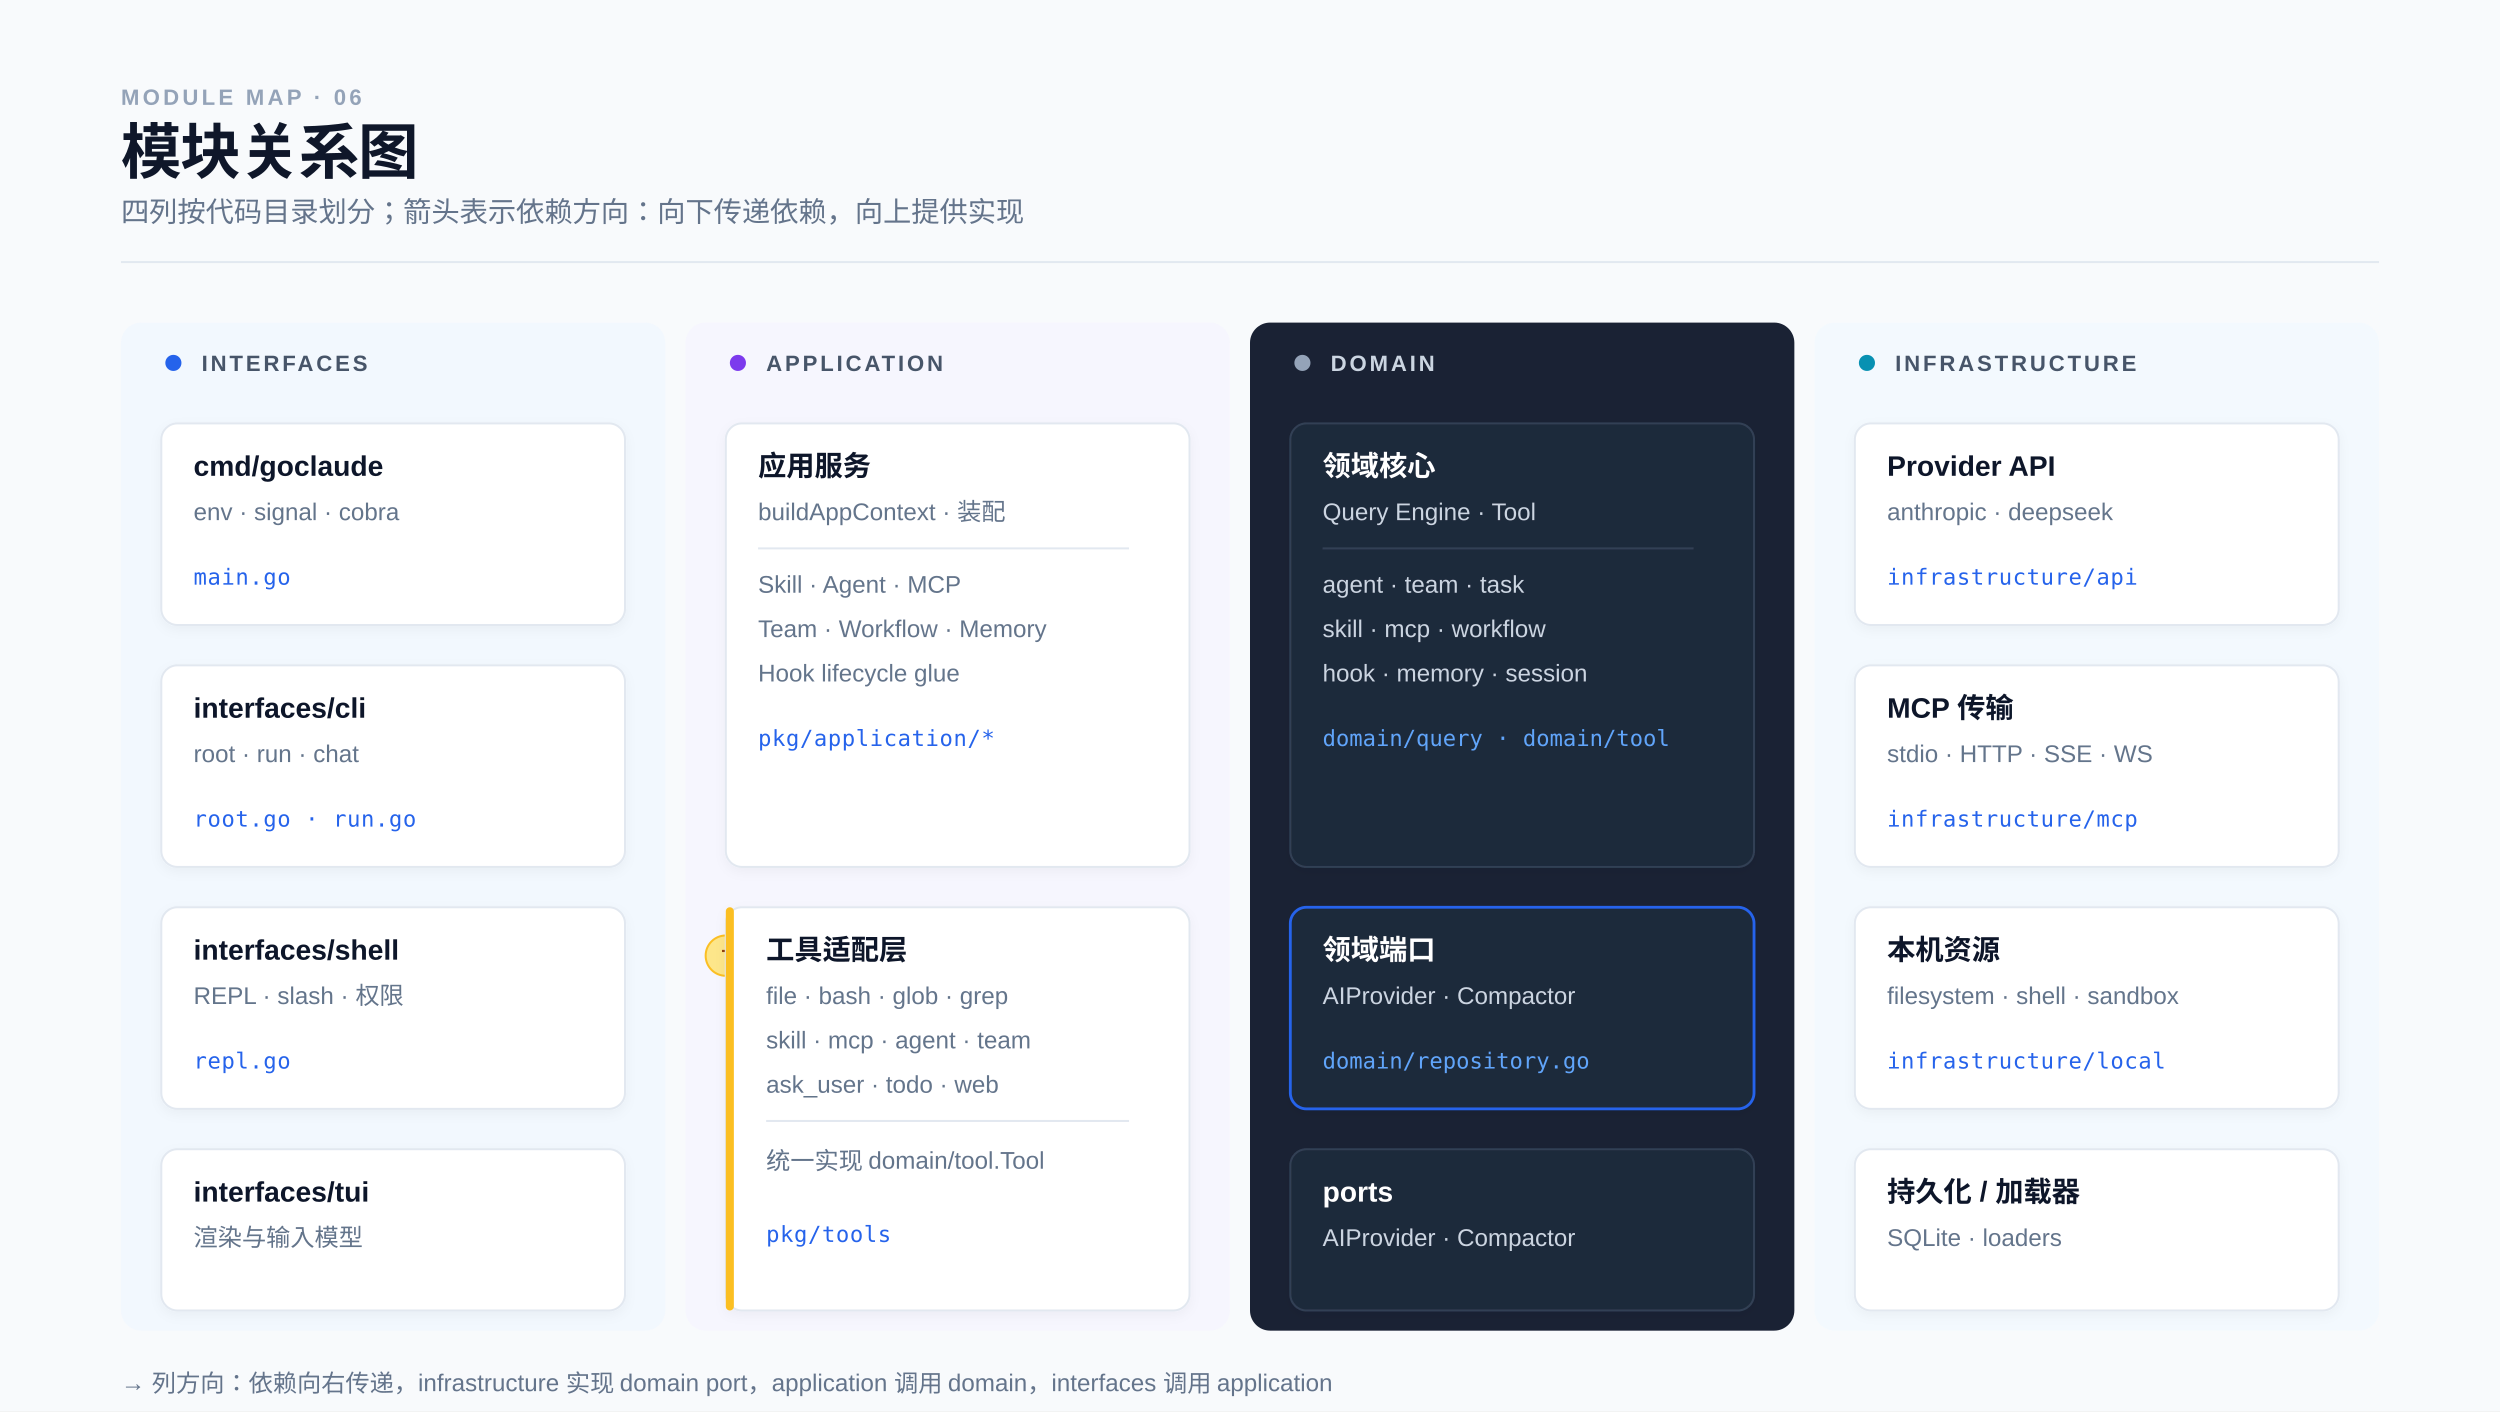
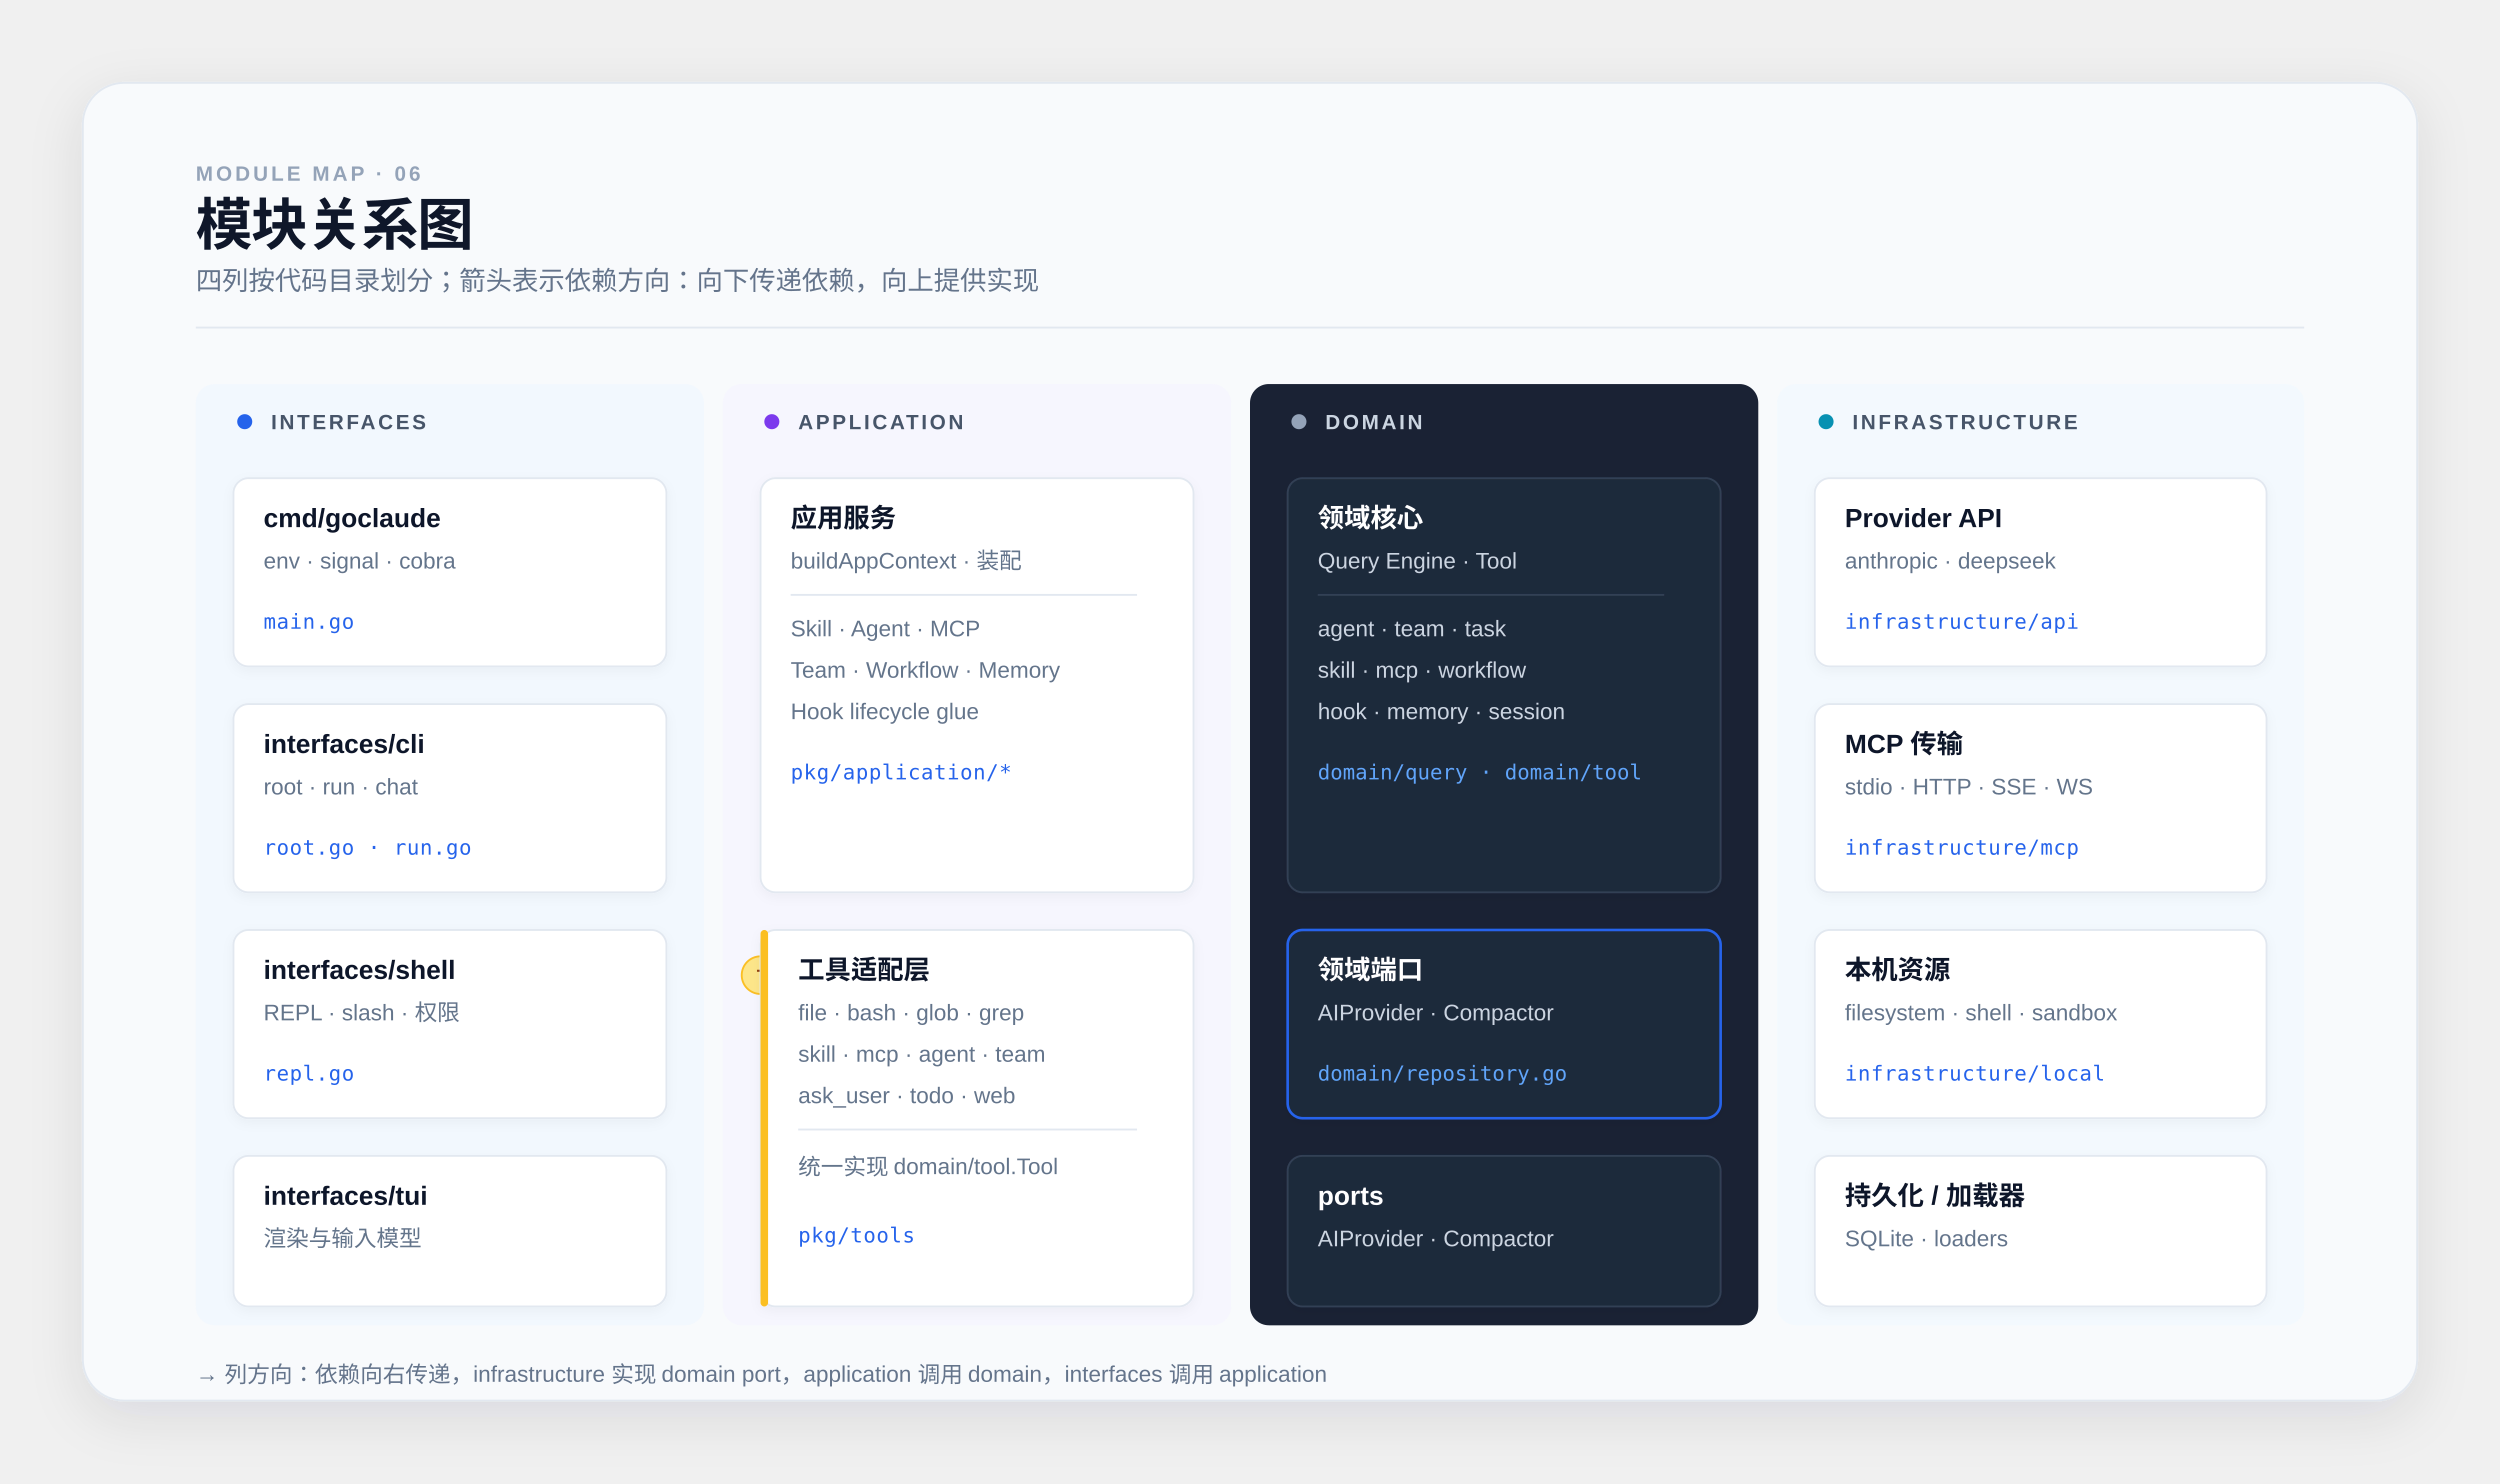
- <svg xmlns="http://www.w3.org/2000/svg" width="1240" height="700" viewBox="0 0 1240 700" role="img" aria-labelledby="title desc">
+ <svg xmlns="http://www.w3.org/2000/svg" width="1328" height="788" viewBox="-44 -44 1328 788" role="img" aria-labelledby="title desc">
  <defs>
    <style>
      .t-title{font:700 30px "Helvetica Neue",Arial,sans-serif;fill:#0f172a;letter-spacing:-.6px}
      .t-sub{font:400 14px "Helvetica Neue",Arial,sans-serif;fill:#64748b}
      .t-eyebrow{font:600 11px "Helvetica Neue",Arial,sans-serif;fill:#94a3b8;letter-spacing:1.6px}
      .t-l{font:600 11px "Helvetica Neue",Arial,sans-serif;fill:#475569;letter-spacing:1.4px}
      .t-h{font:600 14px "Helvetica Neue",Arial,sans-serif;fill:#0f172a}
      .t-n{font:400 12px "Helvetica Neue",Arial,sans-serif;fill:#64748b}
      .t-code{font:500 11px "SFMono-Regular",ui-monospace,Menlo,monospace;fill:#2563eb;letter-spacing:.3px}
      .col-bg-1{fill:#eff6ff;stroke:none}
      .col-bg-2{fill:#f5f3ff;stroke:none}
      .col-bg-3{fill:#0f172a;stroke:none}
      .col-bg-4{fill:#f0f9ff;stroke:none}
      .col-bg-tools{fill:#fefce8;stroke:none}
      .card{fill:#ffffff;stroke:#e2e8f0;stroke-width:1}
      .card-on-dark{fill:#1e293b;stroke:#334155;stroke-width:1}
      .row{stroke:#cbd5e1;stroke-width:1;fill:none}
      .divider{stroke:#e2e8f0;stroke-width:1}
      .stroke{stroke:#cbd5e1;stroke-width:1.4;fill:none}
    </style>
    <filter id="cardShadow" x="-10%" y="-10%" width="120%" height="120%">
      <feDropShadow dx="0" dy="2" stdDeviation="3" flood-color="#0f172a" flood-opacity="0.04" />
    </filter>
    <marker id="arrowGray" viewBox="0 0 10 10" refX="9" refY="5" markerWidth="6" markerHeight="6" orient="auto">
      <path d="M0 0 L10 5 L0 10 z" fill="#94a3b8" />
    </marker>
+     <filter id="figureShadow" x="-20%" y="-20%" width="140%" height="140%">
+       <feDropShadow dx="0" dy="8" stdDeviation="14" flood-color="#0f172a" flood-opacity="0.10" />
+     </filter>
  </defs>
-   <rect width="1240" height="700" fill="#f8fafc" />
+   <rect width="1240" height="700" rx="22" ry="22" fill="#f8fafc" stroke="#e2e8f0" stroke-width="1" filter="url(#figureShadow)" />
  <text x="60" y="52" class="t-eyebrow">MODULE MAP · 06</text>
  <text x="60" y="86" class="t-title">模块关系图</text>
  <text x="60" y="110" class="t-sub">四列按代码目录划分；箭头表示依赖方向：向下传递依赖，向上提供实现</text>
  <line x1="60" y1="130" x2="1180" y2="130" class="divider" />
  <rect x="60" y="160" width="270" height="500" rx="10" class="col-bg-1" opacity="0.6" />
  <rect x="340" y="160" width="270" height="500" rx="10" class="col-bg-2" opacity="0.6" />
  <rect x="620" y="160" width="270" height="500" rx="10" class="col-bg-3" opacity="0.95" />
  <rect x="900" y="160" width="280" height="500" rx="10" class="col-bg-4" opacity="0.6" />
  <g transform="translate(80 184)">
    <circle cx="6" cy="-4" r="4" fill="#2563eb" />
    <text x="20" y="0" class="t-l">INTERFACES</text>
  </g>
  <g transform="translate(360 184)">
    <circle cx="6" cy="-4" r="4" fill="#7c3aed" />
    <text x="20" y="0" class="t-l">APPLICATION</text>
  </g>
  <g transform="translate(640 184)">
    <circle cx="6" cy="-4" r="4" fill="#94a3b8" />
    <text x="20" y="0" font-family="Helvetica Neue,Arial,sans-serif" font-weight="600" font-size="11" fill="#cbd5e1" letter-spacing="1.4">DOMAIN</text>
  </g>
  <g transform="translate(920 184)">
    <circle cx="6" cy="-4" r="4" fill="#0891b2" />
    <text x="20" y="0" class="t-l">INFRASTRUCTURE</text>
  </g>
  <g transform="translate(80 472)">
    <rect x="270" y="-8" width="80" height="20" rx="10" fill="#fde68a" stroke="#fbbf24" stroke-width="1" />
    <text x="278" y="6" font-family="Helvetica Neue,Arial,sans-serif" font-weight="600" font-size="10" fill="#92400e" letter-spacing="1.2">TOOLS · 适配层</text>
  </g>
  <g transform="translate(80 210)" filter="url(#cardShadow)">
    <rect width="230" height="100" rx="8" class="card" />
    <text x="16" y="26" class="t-h">cmd/goclaude</text>
    <text x="16" y="48" class="t-n">env · signal · cobra</text>
    <text x="16" y="80" class="t-code">main.go</text>
  </g>
  <g transform="translate(80 330)" filter="url(#cardShadow)">
    <rect width="230" height="100" rx="8" class="card" />
    <text x="16" y="26" class="t-h">interfaces/cli</text>
    <text x="16" y="48" class="t-n">root · run · chat</text>
    <text x="16" y="80" class="t-code">root.go · run.go</text>
  </g>
  <g transform="translate(80 450)" filter="url(#cardShadow)">
    <rect width="230" height="100" rx="8" class="card" />
    <text x="16" y="26" class="t-h">interfaces/shell</text>
    <text x="16" y="48" class="t-n">REPL · slash · 权限</text>
    <text x="16" y="80" class="t-code">repl.go</text>
  </g>
  <g transform="translate(80 570)" filter="url(#cardShadow)">
    <rect width="230" height="80" rx="8" class="card" />
    <text x="16" y="26" class="t-h">interfaces/tui</text>
    <text x="16" y="48" class="t-n">渲染与输入模型</text>
  </g>
  <g transform="translate(360 210)" filter="url(#cardShadow)">
    <rect width="230" height="220" rx="8" class="card" />
    <text x="16" y="26" class="t-h">应用服务</text>
    <text x="16" y="48" class="t-n">buildAppContext · 装配</text>
    <line x1="16" y1="62" x2="200" y2="62" stroke="#e2e8f0" />
    <text x="16" y="84" class="t-n">Skill · Agent · MCP</text>
    <text x="16" y="106" class="t-n">Team · Workflow · Memory</text>
    <text x="16" y="128" class="t-n">Hook lifecycle glue</text>
    <text x="16" y="160" class="t-code">pkg/application/*</text>
  </g>
  <g transform="translate(360 450)" filter="url(#cardShadow)">
    <rect width="230" height="200" rx="8" class="card" />
    <rect x="0" y="0" width="4" height="200" rx="2" fill="#fbbf24" />
    <text x="20" y="26" class="t-h">工具适配层</text>
    <text x="20" y="48" class="t-n">file · bash · glob · grep</text>
    <text x="20" y="70" class="t-n">skill · mcp · agent · team</text>
    <text x="20" y="92" class="t-n">ask_user · todo · web</text>
    <line x1="20" y1="106" x2="200" y2="106" stroke="#e2e8f0" />
    <text x="20" y="130" class="t-n">统一实现 domain/tool.Tool</text>
    <text x="20" y="166" class="t-code">pkg/tools</text>
  </g>
  <g transform="translate(640 210)" filter="url(#cardShadow)">
    <rect width="230" height="220" rx="8" class="card-on-dark" />
    <text x="16" y="26" font-family="Helvetica Neue,Arial,sans-serif" font-weight="600" font-size="14" fill="#ffffff">领域核心</text>
    <text x="16" y="48" font-family="Helvetica Neue,Arial,sans-serif" font-weight="400" font-size="12" fill="#cbd5e1">Query Engine · Tool</text>
    <line x1="16" y1="62" x2="200" y2="62" stroke="#334155" />
    <text x="16" y="84" font-family="Helvetica Neue,Arial,sans-serif" font-weight="400" font-size="12" fill="#cbd5e1">agent · team · task</text>
    <text x="16" y="106" font-family="Helvetica Neue,Arial,sans-serif" font-weight="400" font-size="12" fill="#cbd5e1">skill · mcp · workflow</text>
    <text x="16" y="128" font-family="Helvetica Neue,Arial,sans-serif" font-weight="400" font-size="12" fill="#cbd5e1">hook · memory · session</text>
    <text x="16" y="160" font-family="SFMono-Regular,ui-monospace,Menlo,monospace" font-size="11" fill="#60a5fa">domain/query · domain/tool</text>
  </g>
  <g transform="translate(640 450)" filter="url(#cardShadow)">
    <rect width="230" height="100" rx="8" fill="#1e293b" stroke="#2563eb" stroke-width="1.4" />
    <text x="16" y="26" font-family="Helvetica Neue,Arial,sans-serif" font-weight="600" font-size="14" fill="#ffffff">领域端口</text>
    <text x="16" y="48" font-family="Helvetica Neue,Arial,sans-serif" font-weight="400" font-size="12" fill="#cbd5e1">AIProvider · Compactor</text>
    <text x="16" y="80" font-family="SFMono-Regular,ui-monospace,Menlo,monospace" font-size="11" fill="#60a5fa">domain/repository.go</text>
  </g>
  <g transform="translate(640 570)" filter="url(#cardShadow)">
    <rect width="230" height="80" rx="8" class="card-on-dark" />
    <text x="16" y="26" font-family="Helvetica Neue,Arial,sans-serif" font-weight="600" font-size="14" fill="#ffffff">ports</text>
    <text x="16" y="48" font-family="Helvetica Neue,Arial,sans-serif" font-weight="400" font-size="12" fill="#cbd5e1">AIProvider · Compactor</text>
  </g>
  <g transform="translate(920 210)" filter="url(#cardShadow)">
    <rect width="240" height="100" rx="8" class="card" />
    <text x="16" y="26" class="t-h">Provider API</text>
    <text x="16" y="48" class="t-n">anthropic · deepseek</text>
    <text x="16" y="80" class="t-code">infrastructure/api</text>
  </g>
  <g transform="translate(920 330)" filter="url(#cardShadow)">
    <rect width="240" height="100" rx="8" class="card" />
    <text x="16" y="26" class="t-h">MCP 传输</text>
    <text x="16" y="48" class="t-n">stdio · HTTP · SSE · WS</text>
    <text x="16" y="80" class="t-code">infrastructure/mcp</text>
  </g>
  <g transform="translate(920 450)" filter="url(#cardShadow)">
    <rect width="240" height="100" rx="8" class="card" />
    <text x="16" y="26" class="t-h">本机资源</text>
    <text x="16" y="48" class="t-n">filesystem · shell · sandbox</text>
    <text x="16" y="80" class="t-code">infrastructure/local</text>
  </g>
  <g transform="translate(920 570)" filter="url(#cardShadow)">
    <rect width="240" height="80" rx="8" class="card" />
    <text x="16" y="26" class="t-h">持久化 / 加载器</text>
    <text x="16" y="48" class="t-n">SQLite · loaders</text>
  </g>
  <g transform="translate(60 680)">
    <text x="0" y="10" class="t-n">→ 列方向：依赖向右传递，infrastructure 实现 domain port，application 调用 domain，interfaces 调用 application</text>
  </g>
</svg>
